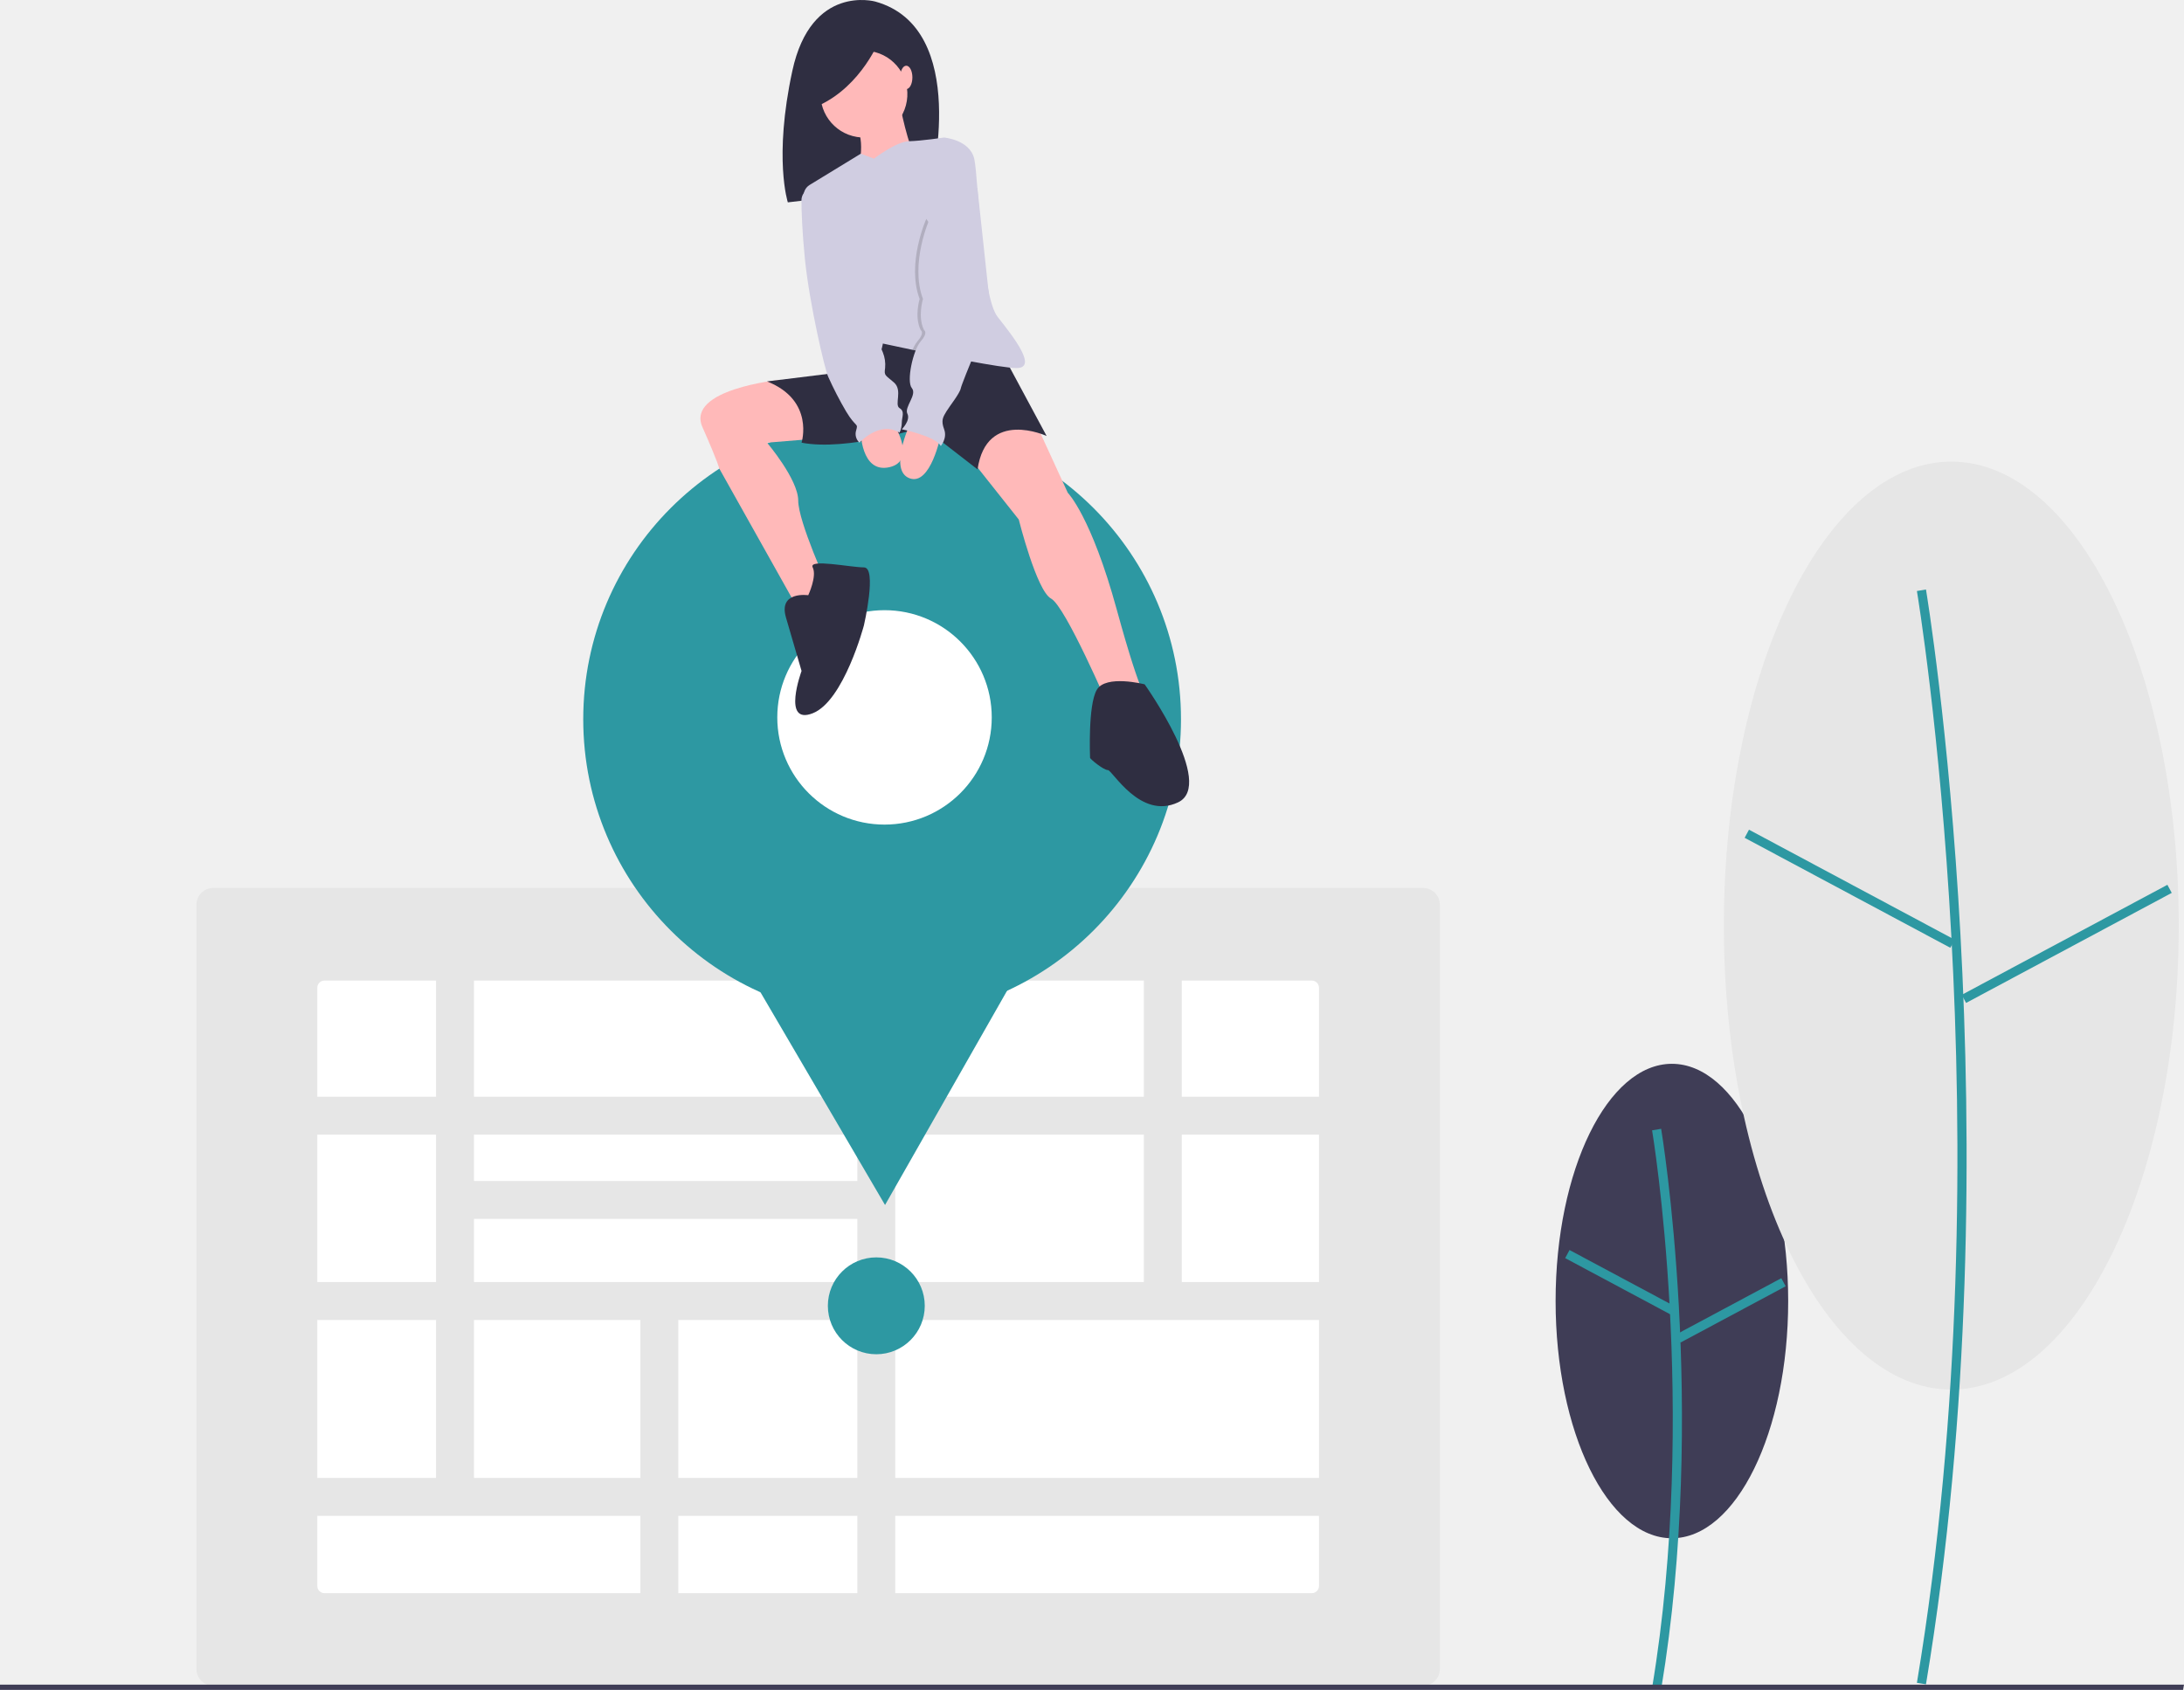
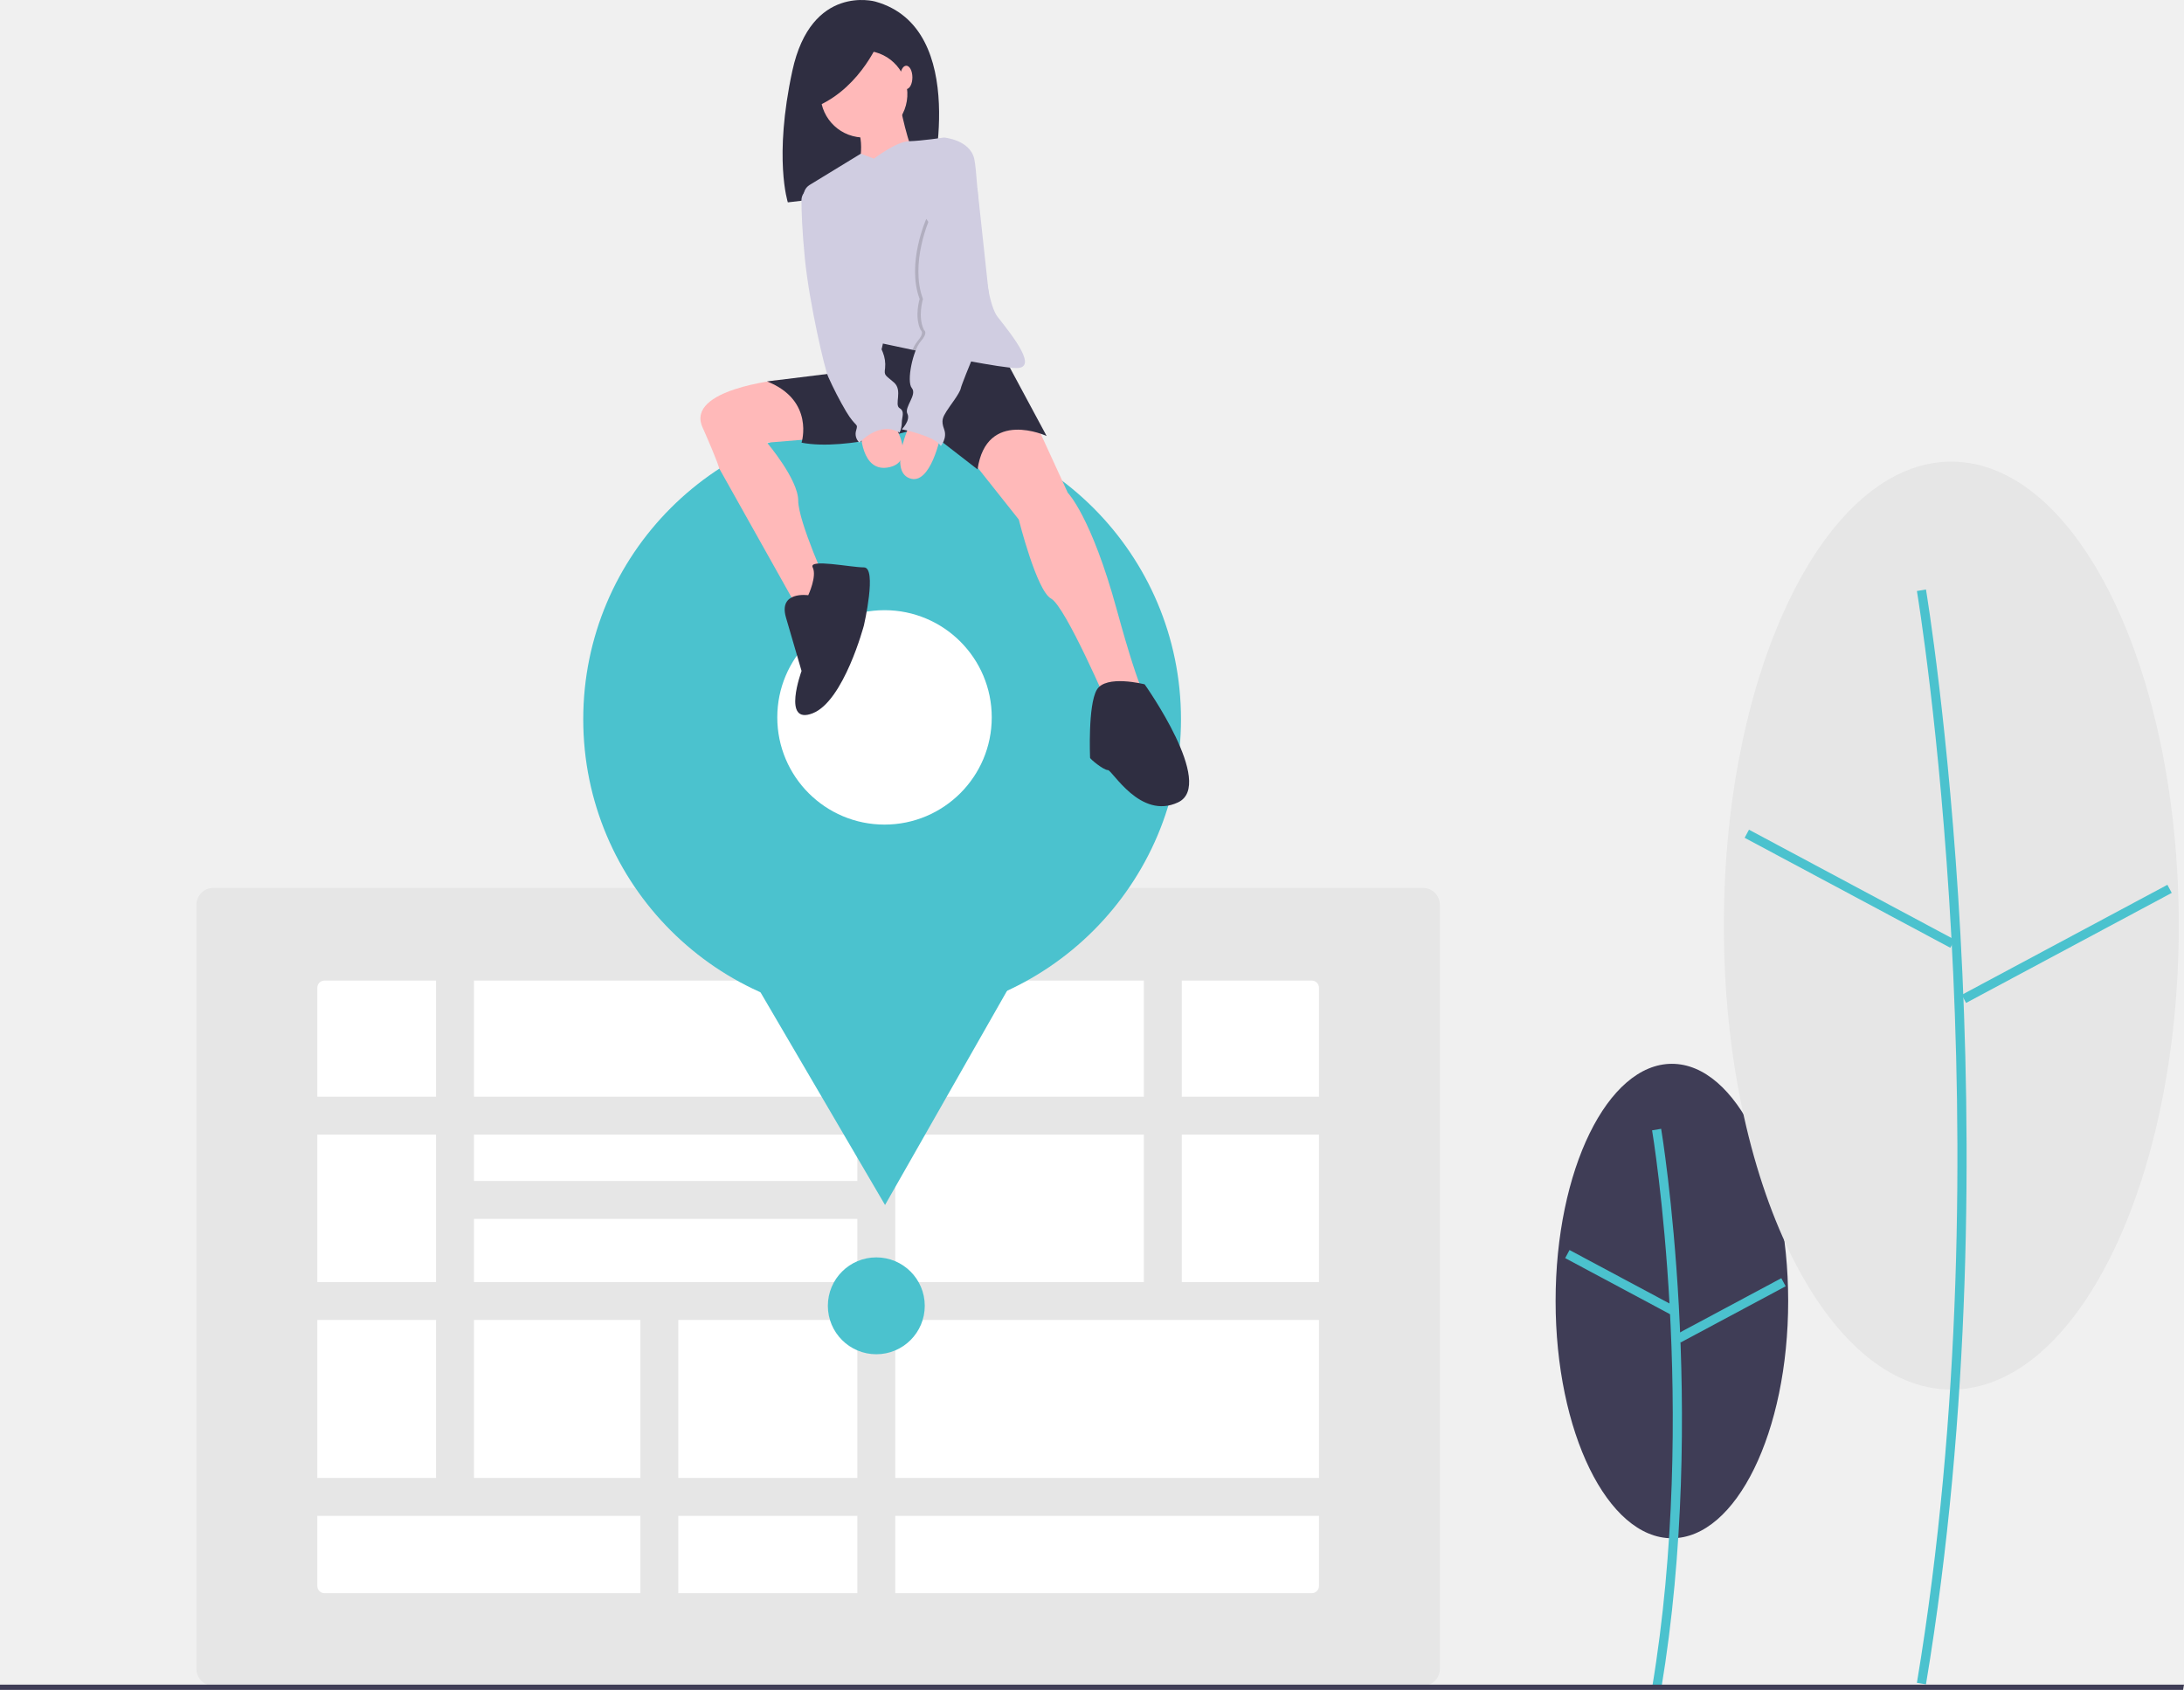
<svg xmlns="http://www.w3.org/2000/svg" id="fcaf27ad-0cd1-4b30-b749-00e238214d87" data-name="Layer 1" width="910.908" height="704.996" viewBox="0 0 910.908 704.996">
  <ellipse cx="697.317" cy="542.77" rx="48.503" ry="98.965" fill="#3f3d56" />
-   <path d="M837.266,831.349c19.426-116.551.196-232.682-.001-233.84l-3.779.64c.196,1.153,19.315,116.673-.001,232.571Z" transform="translate(-144.4285 -126.5888)" fill="#2d98a2" />
-   <rect x="818.153" y="636.629" width="3.833" height="49.74" transform="translate(-294.4461 946.0368) rotate(-61.8584)" fill="#2d98a2" />
-   <rect x="841.491" y="671.34" width="49.741" height="3.833" transform="translate(-359.607 361.9307) rotate(-28.15796)" fill="#2d98a2" />
+   <path d="M837.266,831.349c19.426-116.551.196-232.682-.001-233.84l-3.779.64c.196,1.153,19.315,116.673-.001,232.571Z" transform="translate(-144.4285 -126.5888)" fill="#4bc2ce" />
+   <rect x="818.153" y="636.629" width="3.833" height="49.74" transform="translate(-294.4461 946.0368) rotate(-61.8584)" fill="#4bc2ce" />
+   <rect x="841.491" y="671.34" width="49.741" height="3.833" transform="translate(-359.607 361.9307) rotate(-28.15796)" fill="#4bc2ce" />
  <ellipse cx="813.855" cy="386.144" rx="94.866" ry="193.564" fill="#e6e6e6" />
-   <path d="M947.717,829.266c37.944-227.66.383-454.492-.001-456.756l-3.779.64c.383,2.259,37.834,228.48-.001,455.487Z" transform="translate(-144.4285 -126.5888)" fill="#2d98a2" />
-   <rect x="913.97" y="448.714" width="3.833" height="97.287" transform="translate(-99.08394 943.804) rotate(-61.8584)" fill="#2d98a2" />
-   <rect x="957.786" y="518.439" width="97.287" height="3.833" transform="translate(-270.8754 409.9227) rotate(-28.15742)" fill="#2d98a2" />
+   <path d="M947.717,829.266c37.944-227.66.383-454.492-.001-456.756l-3.779.64c.383,2.259,37.834,228.48-.001,455.487Z" transform="translate(-144.4285 -126.5888)" fill="#4bc2ce" />
+   <rect x="913.97" y="448.714" width="3.833" height="97.287" transform="translate(-99.08394 943.804) rotate(-61.8584)" fill="#4bc2ce" />
+   <rect x="957.786" y="518.439" width="97.287" height="3.833" transform="translate(-270.8754 409.9227) rotate(-28.15742)" fill="#4bc2ce" />
  <path d="M737.958,829.874H233.362a7.008,7.008,0,0,1-7-7V504.028a7.008,7.008,0,0,1,7-7H737.958a7.008,7.008,0,0,1,7,7V822.874A7.008,7.008,0,0,1,737.958,829.874Z" transform="translate(-144.4285 -126.5888)" fill="#e6e6e6" />
  <path d="M279.766,535.666a3.003,3.003,0,0,0-3,3V788.237a3.003,3.003,0,0,0,3,3h411.788a3.003,3.003,0,0,0,3-3V538.666a3.003,3.003,0,0,0-3-3Z" transform="translate(-144.4285 -126.5888)" fill="#fff" />
  <rect x="126.572" y="457.542" width="424.553" height="15.815" fill="#e6e6e6" />
  <rect x="126.572" y="534.859" width="424.553" height="15.815" fill="#e6e6e6" />
  <rect x="189.774" y="492.687" width="177.478" height="15.815" fill="#e6e6e6" />
  <rect x="126.572" y="616.569" width="424.553" height="15.815" fill="#e6e6e6" />
  <rect x="181.866" y="408.077" width="15.815" height="218.157" fill="#e6e6e6" />
  <rect x="477.076" y="408.077" width="15.815" height="135.568" fill="#e6e6e6" />
  <rect x="357.586" y="408.077" width="15.815" height="257.571" fill="#e6e6e6" />
  <rect x="267.09" y="537.495" width="15.815" height="128.153" fill="#e6e6e6" />
-   <circle cx="365.494" cy="544.767" r="20.208" fill="#2d98a2" />
+   <circle cx="365.494" cy="544.767" r="20.208" fill="#4bc2ce" />
  <polygon points="910.513 704.996 0 704.996 0 702.814 910.908 702.814 910.513 704.996" fill="#3f3d56" />
-   <circle cx="367.916" cy="300.067" r="124.655" fill="#2d98a2" />
-   <polygon points="369.135 502.707 329.753 435.433 290.371 368.159 368.323 367.69 446.275 367.221 407.705 434.964 369.135 502.707" fill="#2d98a2" />
+   <circle cx="367.916" cy="300.067" r="124.655" fill="#4bc2ce" />
+   <polygon points="369.135 502.707 329.753 435.433 290.371 368.159 368.323 367.69 446.275 367.221 407.705 434.964 369.135 502.707" fill="#4bc2ce" />
  <circle cx="368.917" cy="299.283" r="44.724" fill="#fff" />
  <path d="M509.461,127.229s-26.674-7.514-34.563,28.928-1.878,54.85-1.878,54.85l59.546-6.95S549.472,138.312,509.461,127.229Z" transform="translate(-144.4285 -126.5888)" fill="#2f2e41" />
  <path d="M469.554,285.065s-39.126,3.897-32.157,19.693,6.969,17.19,6.969,17.19l34.379,61.325,11.15-11.615s-12.544-27.411-12.544-36.238S464.343,311.262,464.343,311.262l22.765-1.858Z" transform="translate(-144.4285 -126.5888)" fill="#ffb9b9" />
  <path d="M576.773,303.829l13.008,28.34s9.756,9.756,20.442,48.782,13.008,37.632,13.008,37.632l-16.261,3.252s-18.119-42.277-24.159-45.529-13.473-32.986-13.473-32.986l-21.371-26.946,6.504-14.402Z" transform="translate(-144.4285 -126.5888)" fill="#ffb9b9" />
  <path d="M560.977,271.307l19.977,37.167S555.867,296.86,552.15,322.412l-22.765-17.654s-31.592,10.221-50.64,6.504c0,0,5.575-17.654-14.402-25.552l45.065-5.575-1.858-9.756,4.646-9.292Z" transform="translate(-144.4285 -126.5888)" fill="#2f2e41" />
  <path d="M481.533,374.91s-12.544-1.858-9.292,9.292l6.504,22.3s-8.363,22.765,4.646,17.654,21.371-36.702,21.371-36.702,5.575-24.159,0-24.159-23.229-3.717-21.371,0S481.533,374.91,481.533,374.91Z" transform="translate(-144.4285 -126.5888)" fill="#2f2e41" />
  <path d="M621.838,412.077s-16.261-4.181-19.977,2.323-2.788,27.875-2.788,28.34,5.575,5.11,7.433,5.11,13.473,20.906,29.269,13.473S621.838,412.077,621.838,412.077Z" transform="translate(-144.4285 -126.5888)" fill="#2f2e41" />
  <circle cx="504.762" cy="165.846" r="18.119" transform="matrix(0.16018, -0.98709, 0.98709, 0.16018, 115.7749, 510.9364)" fill="#ffb9b9" />
  <path d="M519.629,169.563s3.717,19.513,6.969,22.3-24.623,6.969-24.623,6.969,4.181-13.473-.929-20.442S519.629,169.563,519.629,169.563Z" transform="translate(-144.4285 -126.5888)" fill="#ffb9b9" />
  <path d="M568.411,280.135c-3.164,0-11.22-1.31-20.251-2.997-7.814-1.459-16.367-3.192-23.113-4.595-7.224-1.505-12.386-2.63-12.386-2.63s-1.858,11.615-7.898,10.221c-5.203-1.199-20.753-55.513-24.958-70.524a5.222,5.222,0,0,1,2.309-5.868l21.357-13.041,5.473,2.091s9.245-7.145,14.611-7.289,14.658-1.538,14.658-1.538,10.685.929,12.544,8.827,2.788,57.144,9.756,65.971S577.238,280.135,568.411,280.135Z" transform="translate(-144.4285 -126.5888)" fill="#d0cde1" />
  <path d="M503.368,306.151s0,18.119,12.079,15.331.929-19.513.929-19.513Z" transform="translate(-144.4285 -126.5888)" fill="#ffb9b9" />
  <path d="M536.819,308.01s-4.181,21.371-13.008,18.119,0-22.3,0-22.3Z" transform="translate(-144.4285 -126.5888)" fill="#ffb9b9" />
  <path d="M556.331,257.37s-4.548,10.853-8.172,19.768c-7.814-1.459-16.367-3.192-23.113-4.595a13.302,13.302,0,0,1,2.016-3.559c3.252-3.717,1.394-4.646,1.394-4.646-2.788-5.575-.465-13.008-.465-13.008-5.575-14.867,2.788-33.45,2.788-33.45Z" transform="translate(-144.4285 -126.5888)" opacity="0.15" style="isolation:isolate" />
  <path d="M532.173,217.88s-8.363,18.583-2.788,33.45c0,0-2.323,7.433.465,13.008,0,0,1.858.929-1.394,4.646s-6.04,16.725-3.717,19.513-3.252,7.898-1.858,10.685-2.323,6.504-2.323,6.504,13.938,2.788,16.261,6.969c0,0,2.788-3.252,1.394-6.969s-.465-5.11.929-7.433,5.575-7.433,6.04-9.756S557.725,257.37,557.725,257.37l-5.665-52.492Z" transform="translate(-144.4285 -126.5888)" fill="#d0cde1" />
  <path d="M483.856,204.872l-.868.158a5.222,5.222,0,0,0-4.29,5.177c.033,4.665.296,12.943,1.442,24.399,1.858,18.583,8.363,46.459,9.756,49.246a148.298,148.298,0,0,0,7.433,14.402c4.181,6.969,5.11,4.646,4.181,7.898a4.893,4.893,0,0,0,1.394,5.11s8.363-9.292,16.725-4.181a10.352,10.352,0,0,0,.929-4.181c0-2.323,1.394-4.646-.929-6.04s1.394-7.433-2.323-10.685-4.181-2.788-3.717-6.04a13.839,13.839,0,0,0-.929-6.504Z" transform="translate(-144.4285 -126.5888)" fill="#d0cde1" />
  <path d="M511.536,142.572s-7.514,19.911-25.922,28.176l-3.005-17.657Z" transform="translate(-144.4285 -126.5888)" fill="#2f2e41" />
  <ellipse cx="377.988" cy="32.289" rx="2.555" ry="4.878" fill="#ffb9b9" />
</svg>
